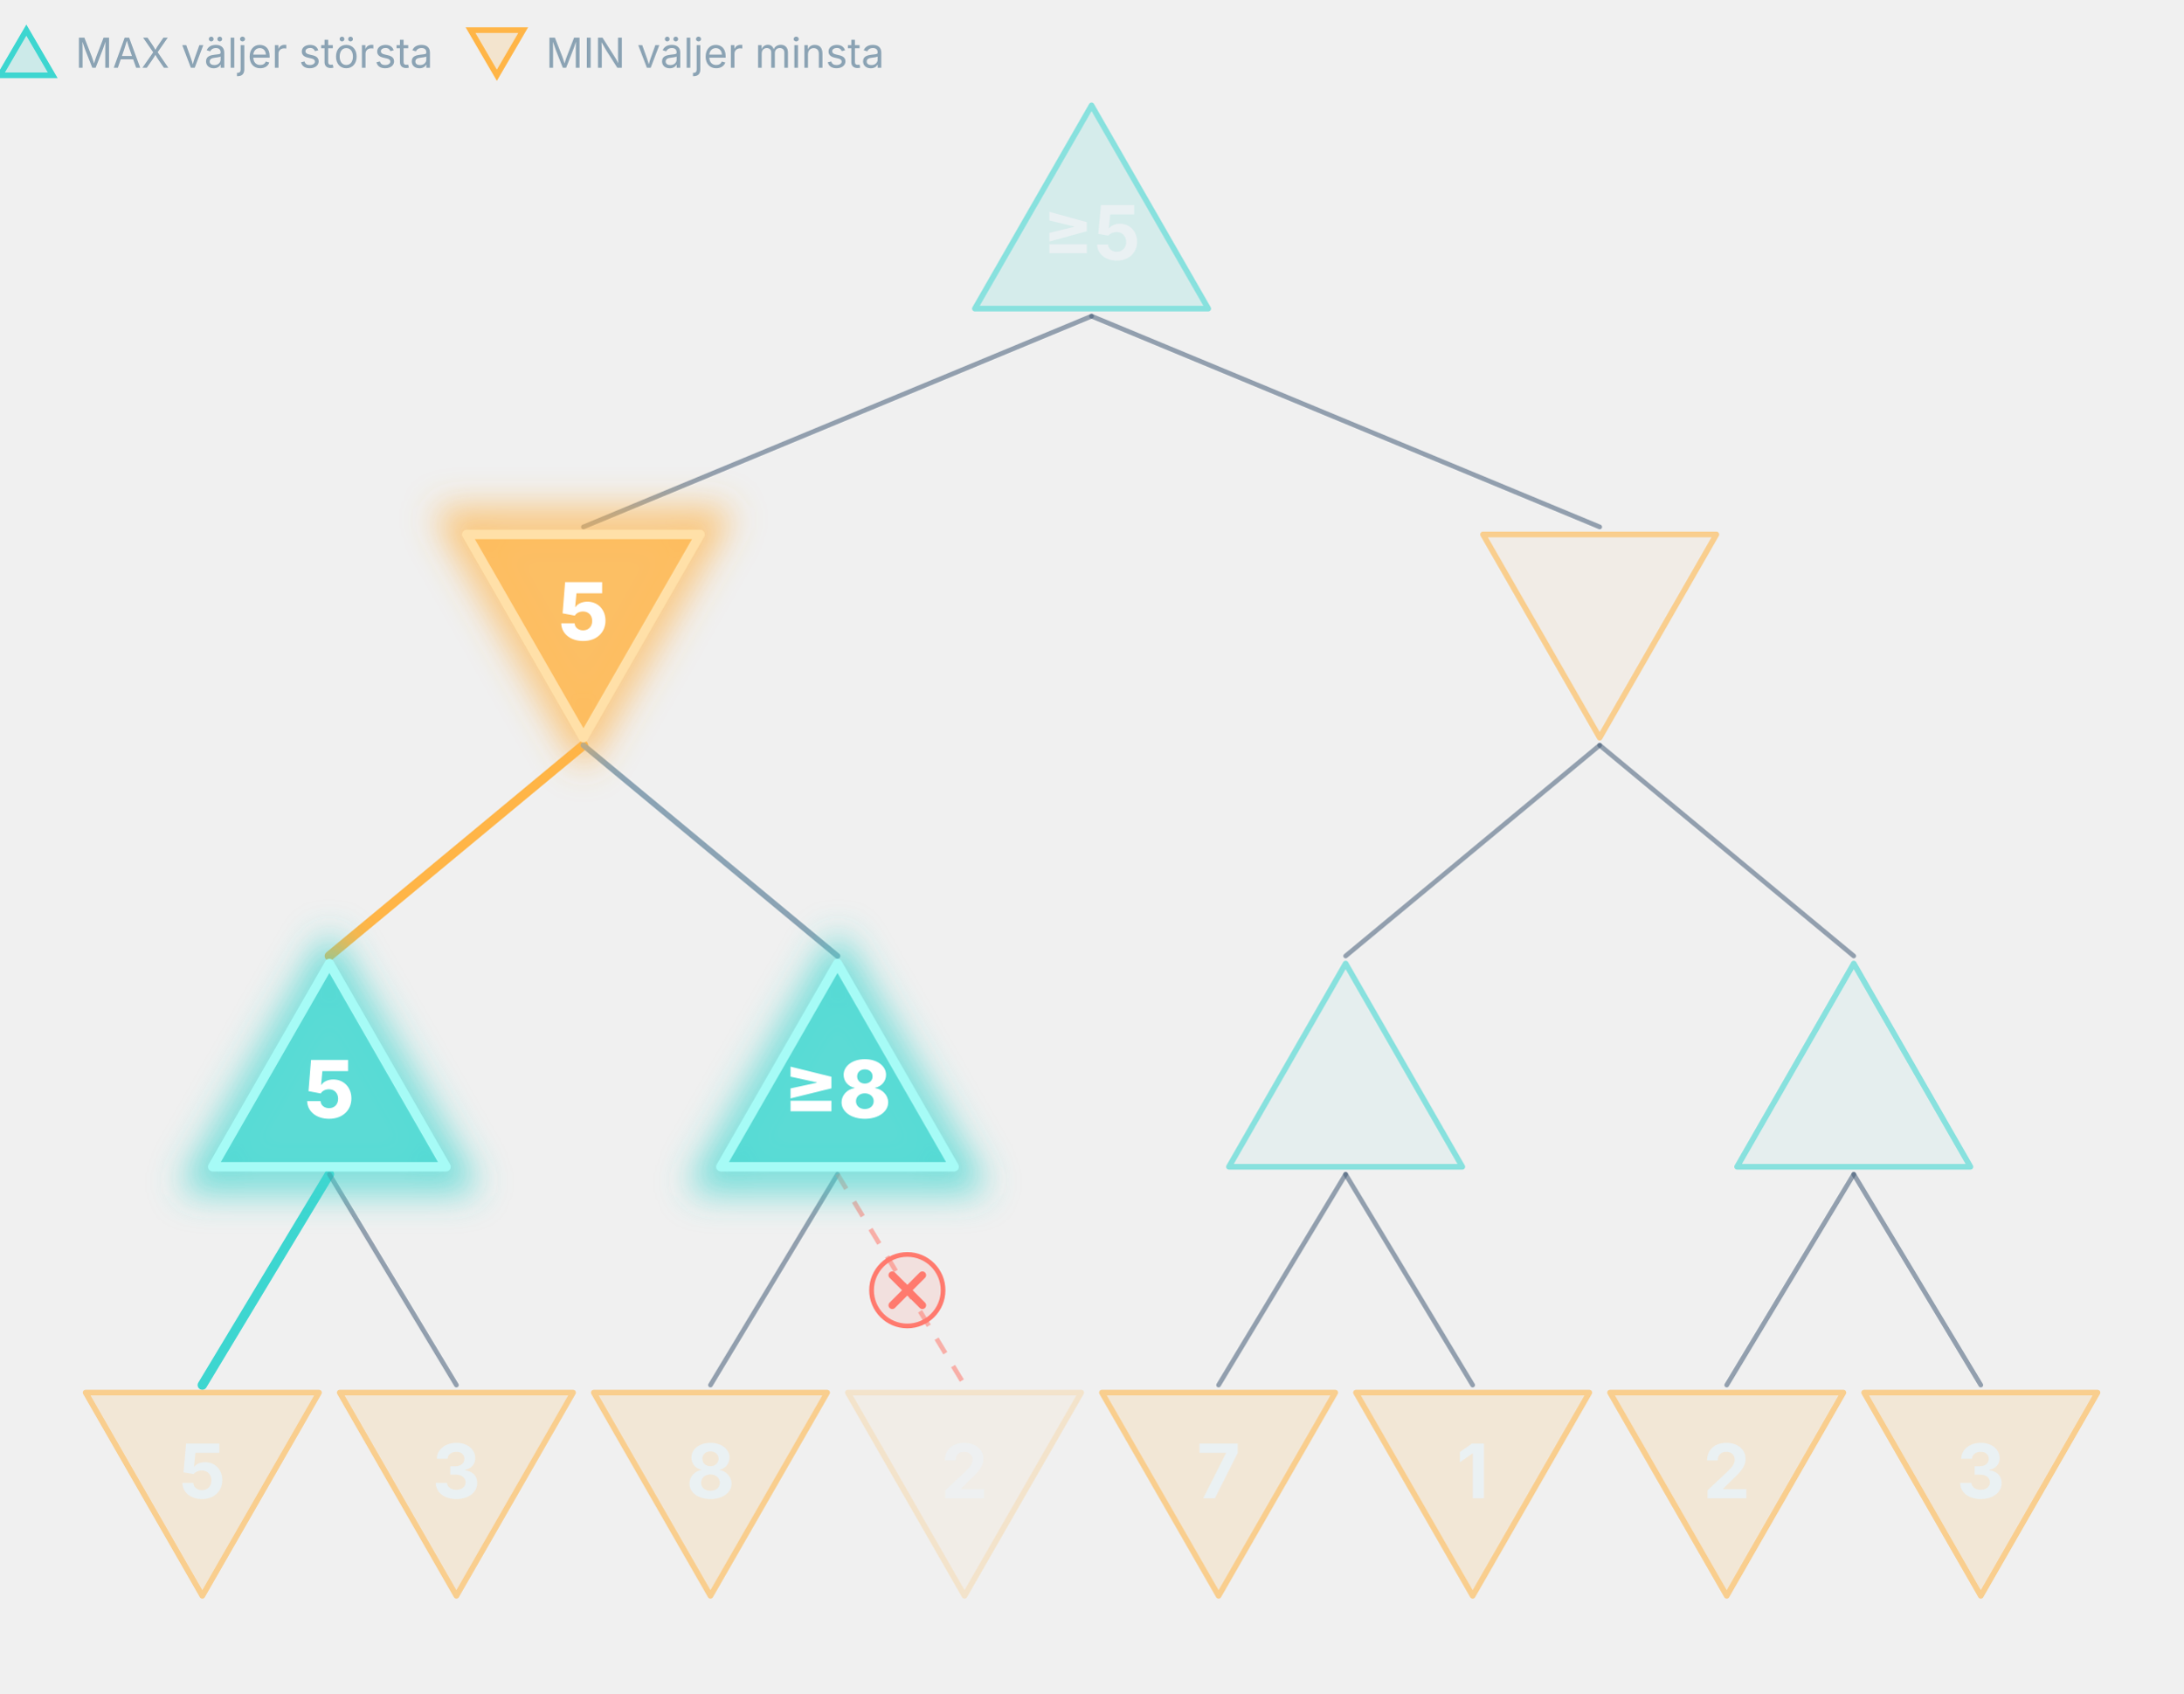
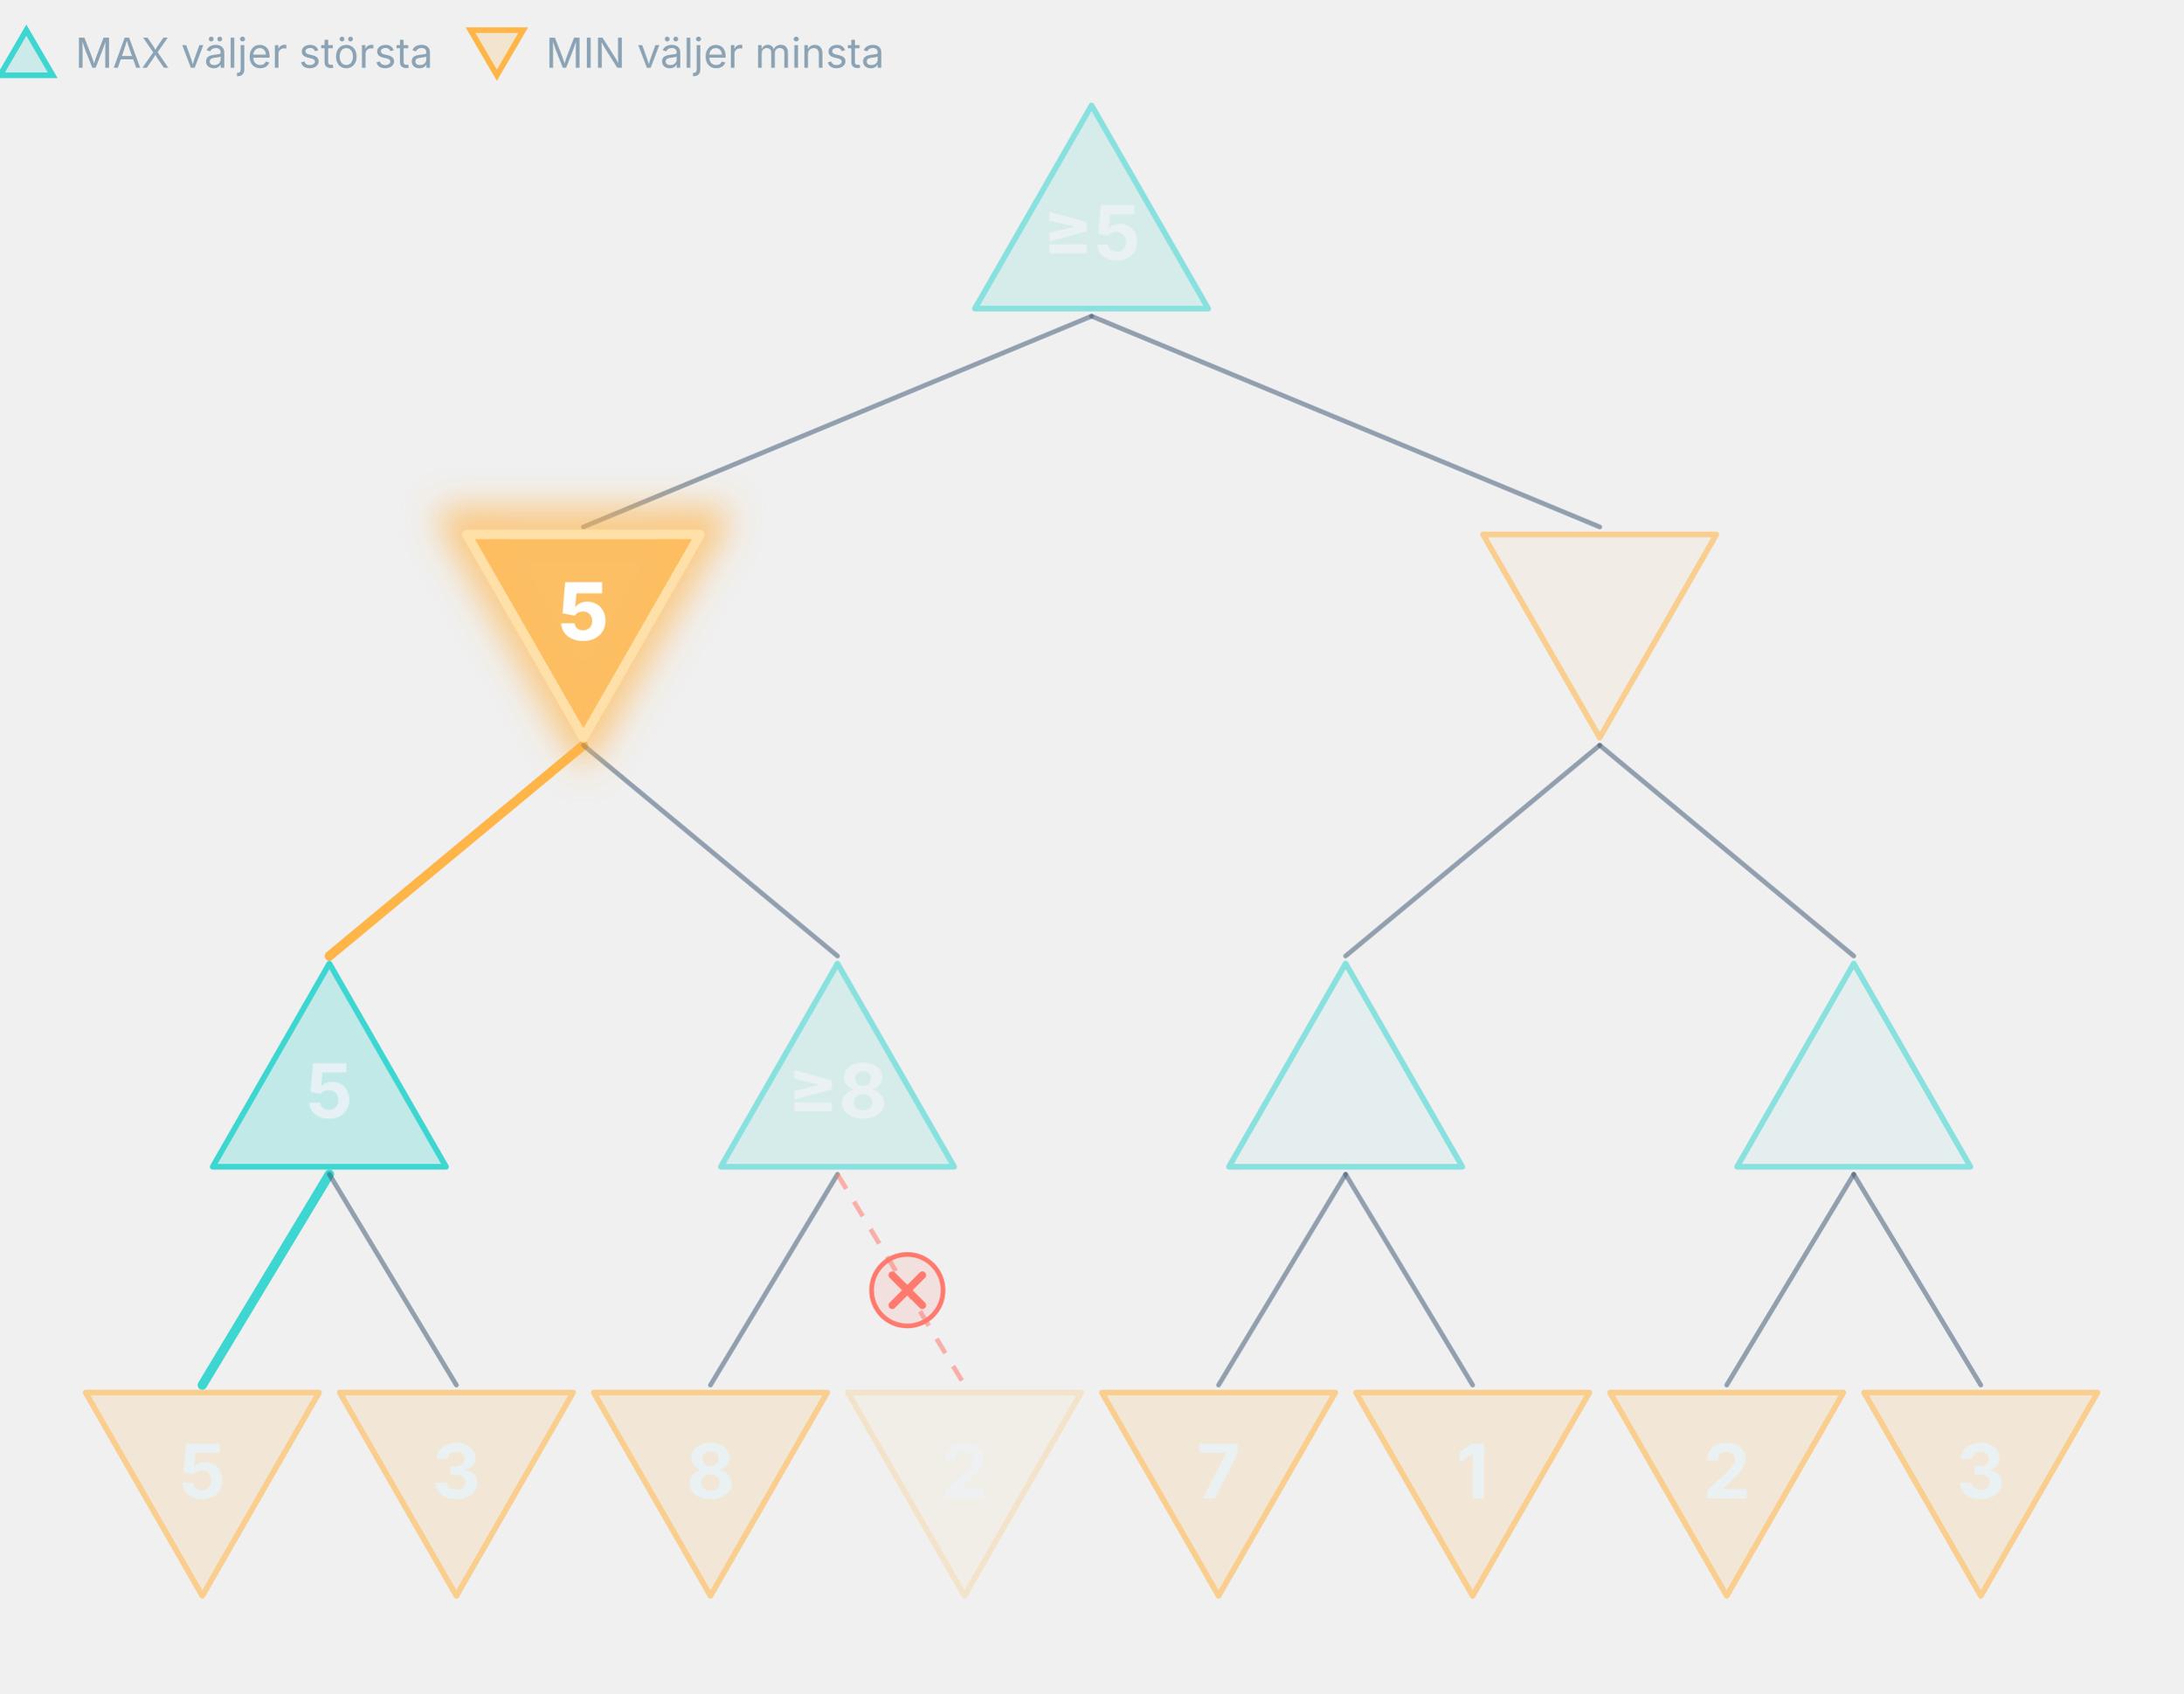
<svg xmlns="http://www.w3.org/2000/svg" viewBox="0 0 1160 900" width="1160" height="900" role="img">
  <defs>
    <filter id="glow" x="-40%" y="-40%" width="180%" height="180%">
      <feGaussianBlur stdDeviation="9" />
    </filter>
    <filter id="soft" x="-20%" y="-20%" width="140%" height="140%">
      <feGaussianBlur stdDeviation="4" />
    </filter>
  </defs>
+   <style>.pulse{animation:pulse 1.7s ease-out infinite}@keyframes pulse{0%{stroke-opacity:.95;stroke-width:3}70%{stroke-opacity:0;stroke-width:30}100%{stroke-opacity:0;stroke-width:30}}@media (prefers-reduced-motion:reduce){.pulse{animation:none;stroke-opacity:.7;stroke-width:9}}</style>
  <g transform="translate(0,30)">
    <polygon points="14,-14 28,10 0,10" fill="#3DD6D0" fill-opacity=".2" stroke="#3DD6D0" stroke-width="3" />
    <text x="40.0" y="6.0" font-family="'IBM Plex Sans','Segoe UI',Inter,Helvetica,Arial,sans-serif" font-size="22" font-weight="400" fill="#8BA3B4" text-anchor="start">MAX väljer största</text>
    <polygon points="250,-14 278,-14 264,10" fill="#FFB547" fill-opacity=".2" stroke="#FFB547" stroke-width="3" />
    <text x="290.0" y="6.0" font-family="'IBM Plex Sans','Segoe UI',Inter,Helvetica,Arial,sans-serif" font-size="22" font-weight="400" fill="#8BA3B4" text-anchor="start">MIN väljer minsta</text>
  </g>
  <path data-edge="r00:r000" d="M175.0,624.0L107.5,736.0" stroke="#3DD6D0" stroke-width="5" stroke-linecap="round" fill="none" opacity="1" />
  <path data-edge="r00:r001" d="M175.0,624.0L242.5,736.0" stroke="#3B5572" stroke-width="2.5" stroke-linecap="round" fill="none" opacity="0.52" />
  <path data-edge="r0:r00" d="M310.0,396.0L175.0,508.0" stroke="#FFB547" stroke-width="5" stroke-linecap="round" fill="none" opacity="1" />
  <path data-edge="r01:r010" d="M445.0,624.0L377.5,736.0" stroke="#3B5572" stroke-width="2.5" stroke-linecap="round" fill="none" opacity="0.52" />
  <path data-edge="r01:r011" d="M445.0,624.0L512.5,736.0" stroke="#FF7A6E" stroke-width="2.5" stroke-dasharray="9 8" opacity="0.55" />
  <g data-cut="r011">
    <circle cx="482.1" cy="685.6" r="19" fill="#FF7A6E" fill-opacity=".14" stroke="#FF7A6E" stroke-width="2.5" />
    <path d="M474.1,677.6L490.1,693.6M490.1,677.6L474.1,693.6" stroke="#FF7A6E" stroke-width="4" stroke-linecap="round" />
  </g>
-   <path data-edge="r0:r01" d="M310.0,396.0L445.0,508.0" stroke="#8BA3B4" stroke-width="3" stroke-linecap="round" fill="none" opacity="1" />
+   <path data-edge="r0:r01" d="M310.0,396.0L445.0,508.0" stroke="#3B5572" stroke-width="2.5" stroke-linecap="round" fill="none" opacity="0.52" />
  <path data-edge="r:r0" d="M580.0,168.0L310.0,280.0" stroke="#3B5572" stroke-width="2.5" stroke-linecap="round" fill="none" opacity="0.52" />
  <path data-edge="r10:r100" d="M715.0,624.0L647.5,736.0" stroke="#3B5572" stroke-width="2.5" stroke-linecap="round" fill="none" opacity="0.52" />
  <path data-edge="r10:r101" d="M715.0,624.0L782.5,736.0" stroke="#3B5572" stroke-width="2.5" stroke-linecap="round" fill="none" opacity="0.52" />
  <path data-edge="r1:r10" d="M850.0,396.0L715.0,508.0" stroke="#3B5572" stroke-width="2.5" stroke-linecap="round" fill="none" opacity="0.52" />
  <path data-edge="r11:r110" d="M985.0,624.0L917.5,736.0" stroke="#3B5572" stroke-width="2.5" stroke-linecap="round" fill="none" opacity="0.52" />
  <path data-edge="r11:r111" d="M985.0,624.0L1052.5,736.0" stroke="#3B5572" stroke-width="2.5" stroke-linecap="round" fill="none" opacity="0.52" />
  <path data-edge="r1:r11" d="M850.0,396.0L985.0,508.0" stroke="#3B5572" stroke-width="2.5" stroke-linecap="round" fill="none" opacity="0.52" />
  <path data-edge="r:r1" d="M580.0,168.0L850.0,280.0" stroke="#3B5572" stroke-width="2.5" stroke-linecap="round" fill="none" opacity="0.52" />
-   <polygon data-focus-node="r01" points="445.0,503.4 516.9,628.6 373.1,628.6" fill="#3DD6D0" fill-opacity=".55" stroke="#3DD6D0" stroke-width="14" stroke-opacity=".5" stroke-linejoin="round" filter="url(#glow)" />
-   <polygon data-focus-node="r00" points="175.0,503.4 246.9,628.6 103.1,628.6" fill="#3DD6D0" fill-opacity=".55" stroke="#3DD6D0" stroke-width="14" stroke-opacity=".5" stroke-linejoin="round" filter="url(#glow)" />
  <polygon data-focus-node="r0" points="238.1,275.4 381.9,275.4 310.0,400.6" fill="#FFB547" fill-opacity=".55" stroke="#FFB547" stroke-width="14" stroke-opacity=".5" stroke-linejoin="round" filter="url(#glow)" />
  <g data-node="r000" opacity="0.58">
    <polygon points="45.5,740.0 169.5,740.0 107.5,848.0" fill="#FFB547" fill-opacity="0.26" stroke="#FFB547" stroke-width="3" stroke-linejoin="round" />
    <text x="107.5" y="796.2" font-family="'IBM Plex Sans','Segoe UI',Inter,Helvetica,Arial,sans-serif" font-size="40.0" font-weight="700" fill="#E6F1F5" text-anchor="middle">5</text>
  </g>
  <g data-node="r001" opacity="0.58">
    <polygon points="180.5,740.0 304.5,740.0 242.5,848.0" fill="#FFB547" fill-opacity="0.26" stroke="#FFB547" stroke-width="3" stroke-linejoin="round" />
    <text x="242.5" y="796.2" font-family="'IBM Plex Sans','Segoe UI',Inter,Helvetica,Arial,sans-serif" font-size="40.0" font-weight="700" fill="#E6F1F5" text-anchor="middle">3</text>
  </g>
+   <polygon class="pulse" data-pulse="r00" points="175.0,512.0 237.0,620.0 113.0,620.0" fill="none" stroke="#3DD6D0" stroke-linejoin="round" />
  <g data-node="r00" opacity="1">
-     <polygon points="175.0,512.0 237.0,620.0 113.0,620.0" fill="#3DD6D0" fill-opacity=".62" stroke="#A6FBF6" stroke-width="5" stroke-linejoin="round" />
-     <text x="175.0" y="594.1" font-family="'IBM Plex Sans','Segoe UI',Inter,Helvetica,Arial,sans-serif" font-size="42.4" font-weight="800" fill="#FFFFFF" text-anchor="middle">5</text>
+     <polygon points="175.0,512.0 237.0,620.0 113.0,620.0" fill="#3DD6D0" fill-opacity="0.26" stroke="#3DD6D0" stroke-width="3" stroke-linejoin="round" />
+     <text x="175.0" y="594.1" font-family="'IBM Plex Sans','Segoe UI',Inter,Helvetica,Arial,sans-serif" font-size="40.0" font-weight="700" fill="#E6F1F5" text-anchor="middle">5</text>
  </g>
  <g data-node="r010" opacity="0.58">
    <polygon points="315.5,740.0 439.5,740.0 377.5,848.0" fill="#FFB547" fill-opacity="0.26" stroke="#FFB547" stroke-width="3" stroke-linejoin="round" />
    <text x="377.5" y="796.2" font-family="'IBM Plex Sans','Segoe UI',Inter,Helvetica,Arial,sans-serif" font-size="40.0" font-weight="700" fill="#E6F1F5" text-anchor="middle">8</text>
  </g>
  <g data-node="r011" opacity="0.22">
    <polygon points="450.5,740.0 574.5,740.0 512.5,848.0" fill="#FFB547" fill-opacity="0.26" stroke="#FFB547" stroke-width="3" stroke-linejoin="round" />
    <text x="512.5" y="796.2" font-family="'IBM Plex Sans','Segoe UI',Inter,Helvetica,Arial,sans-serif" font-size="40.0" font-weight="700" fill="#E6F1F5" text-anchor="middle">2</text>
  </g>
-   <g data-node="r01" opacity="1">
-     <polygon points="445.0,512.0 507.0,620.0 383.0,620.0" fill="#3DD6D0" fill-opacity=".62" stroke="#A6FBF6" stroke-width="5" stroke-linejoin="round" />
-     <text x="445.0" y="594.1" font-family="'IBM Plex Sans','Segoe UI',Inter,Helvetica,Arial,sans-serif" font-size="42.4" font-weight="800" fill="#FFFFFF" text-anchor="middle">≥8</text>
+   <g data-node="r01" opacity="0.58">
+     <polygon points="445.0,512.0 507.0,620.0 383.0,620.0" fill="#3DD6D0" fill-opacity="0.26" stroke="#3DD6D0" stroke-width="3" stroke-linejoin="round" />
+     <text x="445.0" y="594.1" font-family="'IBM Plex Sans','Segoe UI',Inter,Helvetica,Arial,sans-serif" font-size="40.0" font-weight="700" fill="#E6F1F5" text-anchor="middle">≥8</text>
  </g>
  <g data-node="r0" opacity="1">
    <polygon points="248.0,284.0 372.0,284.0 310.0,392.0" fill="#FFB547" fill-opacity=".62" stroke="#FFE0A8" stroke-width="5" stroke-linejoin="round" />
    <text x="310.0" y="340.2" font-family="'IBM Plex Sans','Segoe UI',Inter,Helvetica,Arial,sans-serif" font-size="42.4" font-weight="800" fill="#FFFFFF" text-anchor="middle">5</text>
  </g>
  <g data-node="r100" opacity="0.58">
    <polygon points="585.5,740.0 709.5,740.0 647.5,848.0" fill="#FFB547" fill-opacity="0.26" stroke="#FFB547" stroke-width="3" stroke-linejoin="round" />
    <text x="647.5" y="796.2" font-family="'IBM Plex Sans','Segoe UI',Inter,Helvetica,Arial,sans-serif" font-size="40.0" font-weight="700" fill="#E6F1F5" text-anchor="middle">7</text>
  </g>
  <g data-node="r101" opacity="0.58">
    <polygon points="720.5,740.0 844.5,740.0 782.5,848.0" fill="#FFB547" fill-opacity="0.26" stroke="#FFB547" stroke-width="3" stroke-linejoin="round" />
    <text x="782.5" y="796.2" font-family="'IBM Plex Sans','Segoe UI',Inter,Helvetica,Arial,sans-serif" font-size="40.0" font-weight="700" fill="#E6F1F5" text-anchor="middle">1</text>
  </g>
  <g data-node="r10" opacity="0.58">
    <polygon points="715.0,512.0 777.0,620.0 653.0,620.0" fill="#3DD6D0" fill-opacity="0.1" stroke="#3DD6D0" stroke-width="3" stroke-linejoin="round" />
  </g>
  <g data-node="r110" opacity="0.58">
    <polygon points="855.5,740.0 979.5,740.0 917.5,848.0" fill="#FFB547" fill-opacity="0.26" stroke="#FFB547" stroke-width="3" stroke-linejoin="round" />
    <text x="917.5" y="796.2" font-family="'IBM Plex Sans','Segoe UI',Inter,Helvetica,Arial,sans-serif" font-size="40.0" font-weight="700" fill="#E6F1F5" text-anchor="middle">2</text>
  </g>
  <g data-node="r111" opacity="0.58">
    <polygon points="990.5,740.0 1114.5,740.0 1052.5,848.0" fill="#FFB547" fill-opacity="0.26" stroke="#FFB547" stroke-width="3" stroke-linejoin="round" />
    <text x="1052.5" y="796.2" font-family="'IBM Plex Sans','Segoe UI',Inter,Helvetica,Arial,sans-serif" font-size="40.0" font-weight="700" fill="#E6F1F5" text-anchor="middle">3</text>
  </g>
  <g data-node="r11" opacity="0.58">
    <polygon points="985.0,512.0 1047.0,620.0 923.0,620.0" fill="#3DD6D0" fill-opacity="0.1" stroke="#3DD6D0" stroke-width="3" stroke-linejoin="round" />
  </g>
  <g data-node="r1" opacity="0.58">
    <polygon points="788.0,284.0 912.0,284.0 850.0,392.0" fill="#FFB547" fill-opacity="0.1" stroke="#FFB547" stroke-width="3" stroke-linejoin="round" />
  </g>
  <g data-node="r" opacity="0.58">
    <polygon points="580.0,56.0 642.0,164.0 518.0,164.0" fill="#3DD6D0" fill-opacity="0.26" stroke="#3DD6D0" stroke-width="3" stroke-linejoin="round" />
    <text x="580.0" y="138.1" font-family="'IBM Plex Sans','Segoe UI',Inter,Helvetica,Arial,sans-serif" font-size="40.0" font-weight="700" fill="#E6F1F5" text-anchor="middle">≥5</text>
  </g>
</svg>
